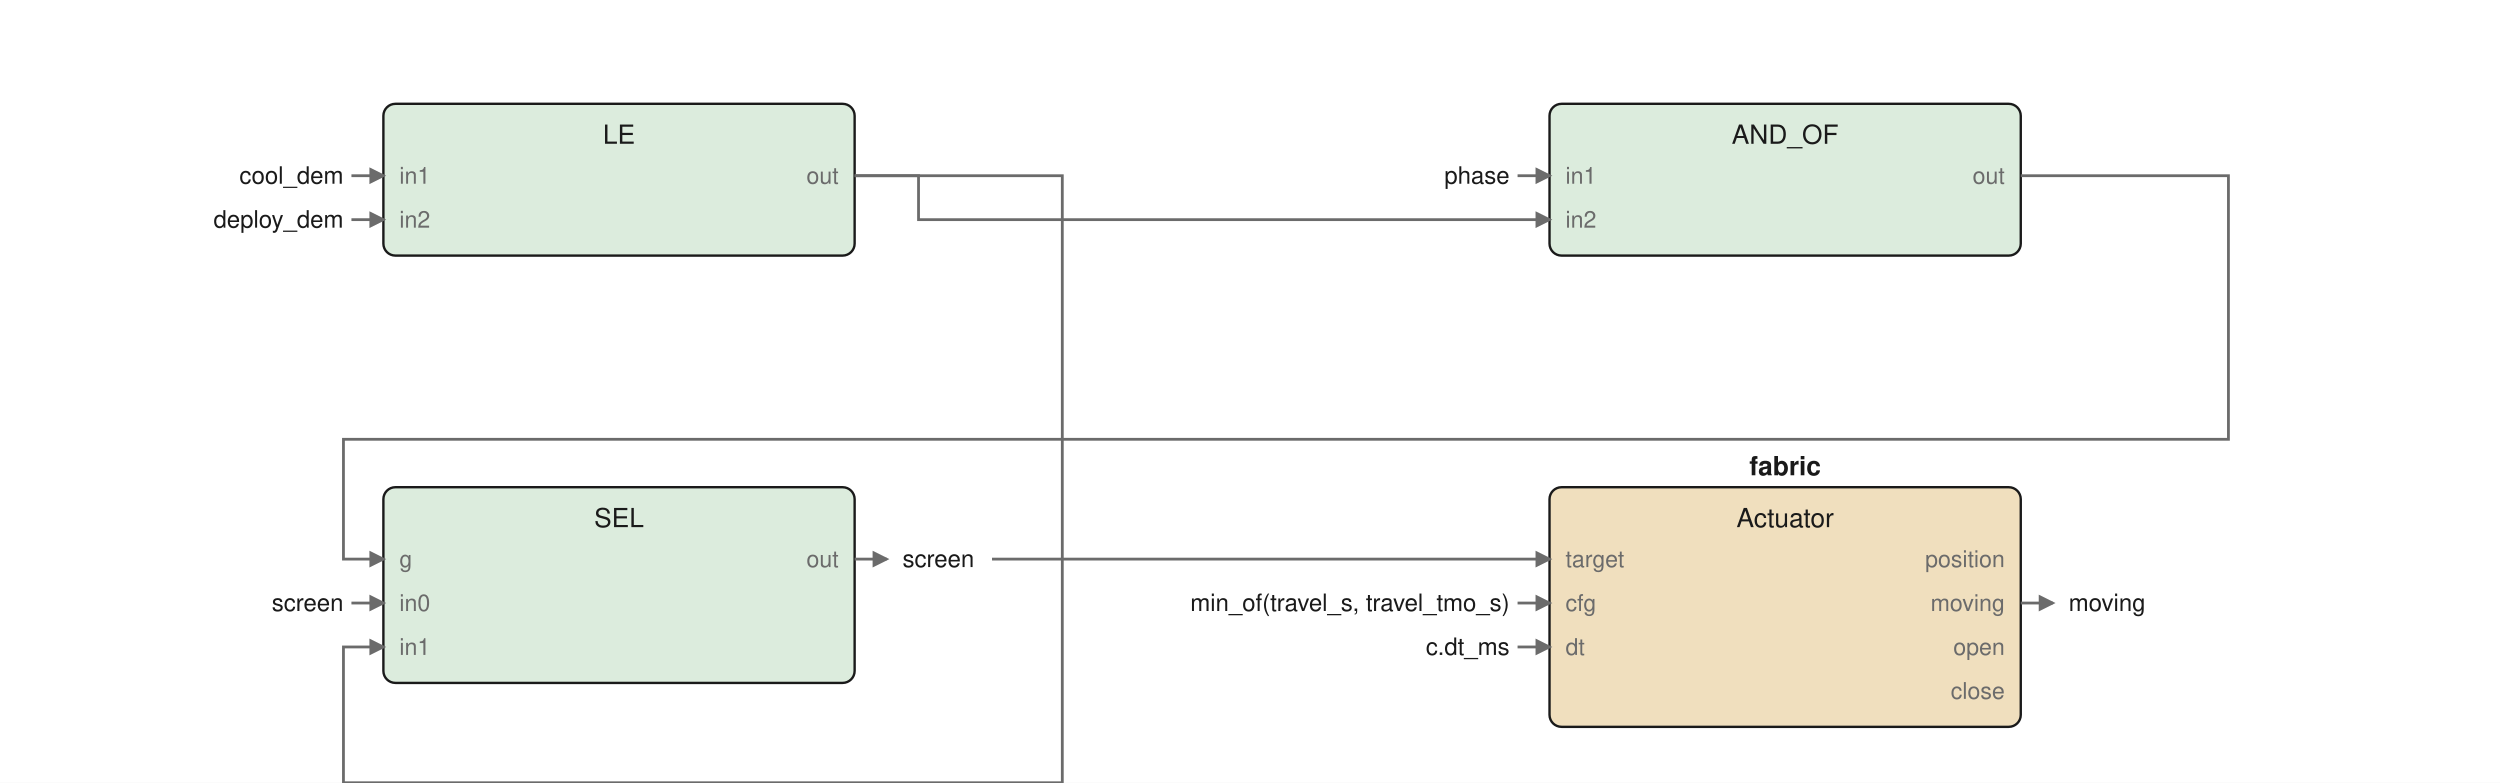
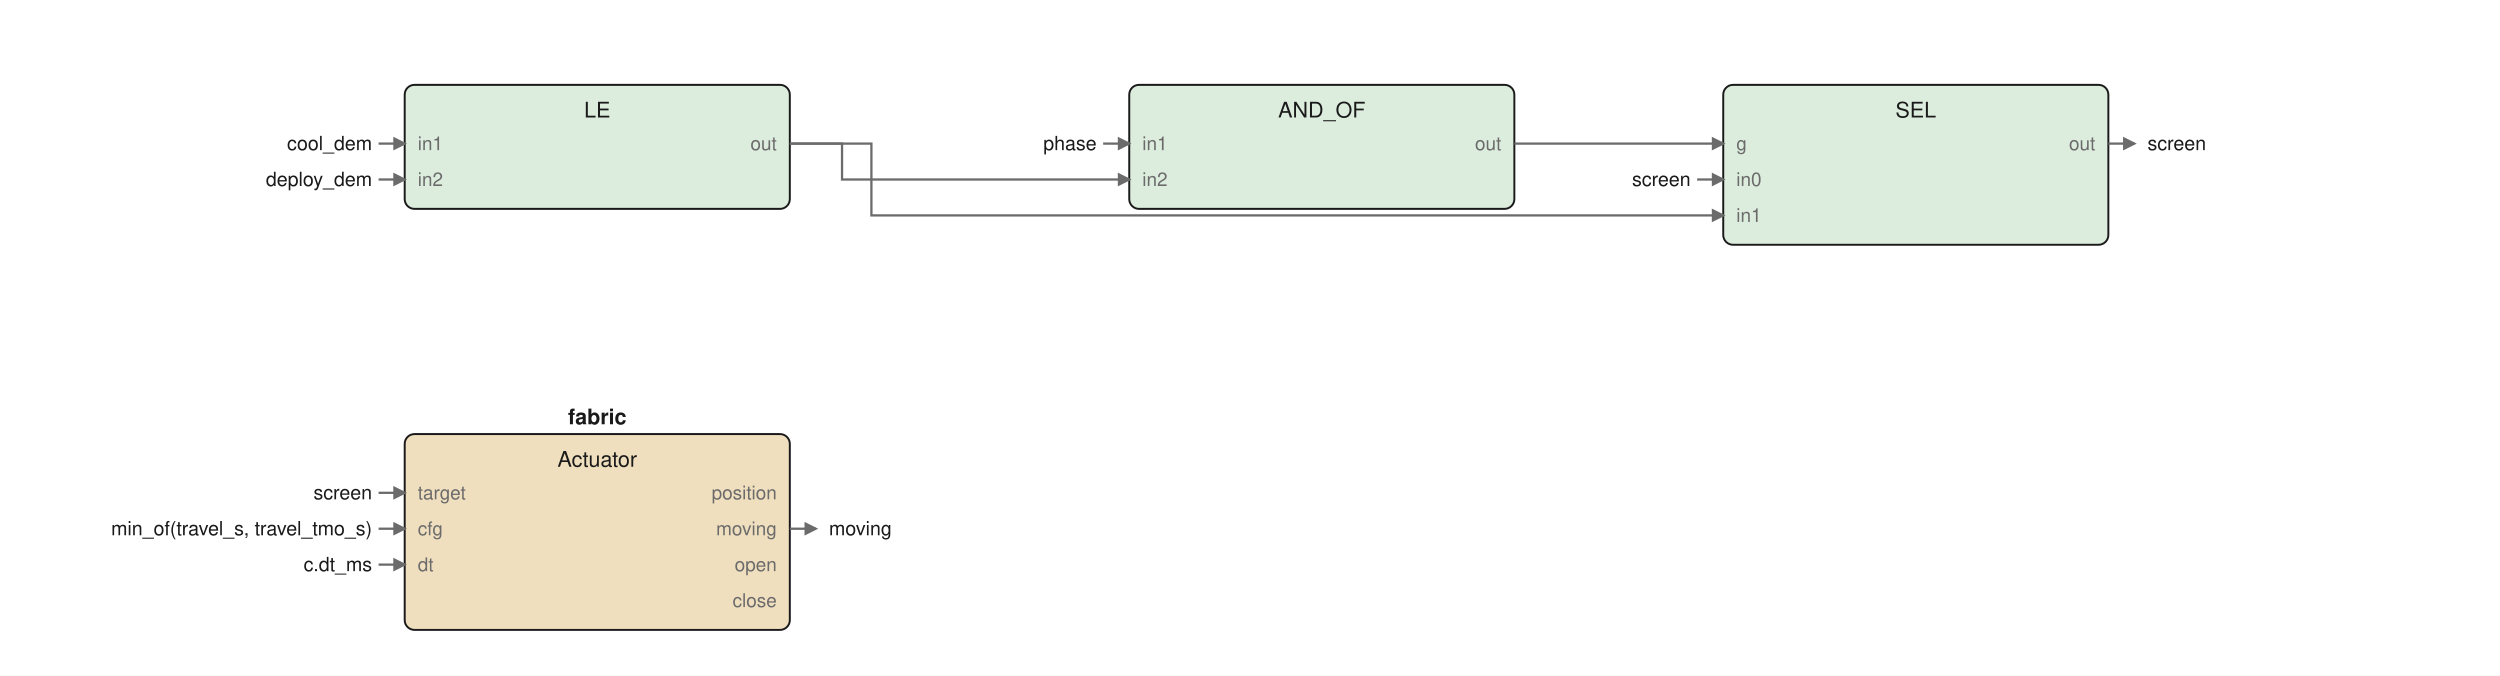
- <svg xmlns="http://www.w3.org/2000/svg" width="626" height="196" viewBox="0 0 626 196" style="max-width:100%;height:auto" content="&lt;mxfile host=&quot;app.diagrams.net&quot; type=&quot;device&quot;&gt;&lt;diagram id=&quot;screen_fbd&quot; name=&quot;screen_fbd&quot;&gt;&lt;mxGraphModel dx=&quot;626&quot; dy=&quot;196&quot; grid=&quot;0&quot; gridSize=&quot;10&quot; guides=&quot;1&quot; tooltips=&quot;1&quot; connect=&quot;1&quot; arrows=&quot;1&quot; fold=&quot;1&quot; page=&quot;1&quot; pageScale=&quot;1&quot; pageWidth=&quot;626&quot; pageHeight=&quot;196&quot; math=&quot;0&quot; shadow=&quot;0&quot;&gt;&lt;root&gt;&lt;mxCell id=&quot;0&quot;/&gt;&lt;mxCell id=&quot;1&quot; parent=&quot;0&quot;/&gt;&lt;mxCell id=&quot;n2&quot; value=&quot;&quot; style=&quot;rounded=1;fillColor=#dcecdd;strokeColor=#1a1a1a;whiteSpace=wrap;html=1;fontSize=8&quot; vertex=&quot;1&quot; parent=&quot;1&quot;&gt;&lt;mxGeometry x=&quot;96&quot; y=&quot;26&quot; width=&quot;118&quot; height=&quot;38&quot; as=&quot;geometry&quot;/&gt;&lt;/mxCell&gt;&lt;mxCell id=&quot;n3&quot; value=&quot;LE&quot; style=&quot;text;html=1;fontSize=6;fontColor=#1a1a1a;align=center&quot; vertex=&quot;1&quot; parent=&quot;1&quot;&gt;&lt;mxGeometry x=&quot;155.0&quot; y=&quot;29.4&quot; width=&quot;40&quot; height=&quot;10.6&quot; as=&quot;geometry&quot;/&gt;&lt;/mxCell&gt;&lt;mxCell id=&quot;n4&quot; value=&quot;in1&quot; style=&quot;text;html=1;fontSize=5;fontColor=#6b6b6b;align=left&quot; vertex=&quot;1&quot; parent=&quot;1&quot;&gt;&lt;mxGeometry x=&quot;100&quot; y=&quot;40.2&quot; width=&quot;40&quot; height=&quot;9.8&quot; as=&quot;geometry&quot;/&gt;&lt;/mxCell&gt;&lt;mxCell id=&quot;n5&quot; value=&quot;in2&quot; style=&quot;text;html=1;fontSize=5;fontColor=#6b6b6b;align=left&quot; vertex=&quot;1&quot; parent=&quot;1&quot;&gt;&lt;mxGeometry x=&quot;100&quot; y=&quot;51.2&quot; width=&quot;40&quot; height=&quot;9.8&quot; as=&quot;geometry&quot;/&gt;&lt;/mxCell&gt;&lt;mxCell id=&quot;n6&quot; value=&quot;out&quot; style=&quot;text;html=1;fontSize=5;fontColor=#6b6b6b;align=left&quot; vertex=&quot;1&quot; parent=&quot;1&quot;&gt;&lt;mxGeometry x=&quot;210&quot; y=&quot;40.2&quot; width=&quot;40&quot; height=&quot;9.8&quot; as=&quot;geometry&quot;/&gt;&lt;/mxCell&gt;&lt;mxCell id=&quot;n7&quot; value=&quot;&quot; style=&quot;rounded=1;fillColor=#dcecdd;strokeColor=#1a1a1a;whiteSpace=wrap;html=1;fontSize=8&quot; vertex=&quot;1&quot; parent=&quot;1&quot;&gt;&lt;mxGeometry x=&quot;388&quot; y=&quot;26&quot; width=&quot;118&quot; height=&quot;38&quot; as=&quot;geometry&quot;/&gt;&lt;/mxCell&gt;&lt;mxCell id=&quot;n8&quot; value=&quot;AND_OF&quot; style=&quot;text;html=1;fontSize=6;fontColor=#1a1a1a;align=center&quot; vertex=&quot;1&quot; parent=&quot;1&quot;&gt;&lt;mxGeometry x=&quot;447.0&quot; y=&quot;29.4&quot; width=&quot;40&quot; height=&quot;10.6&quot; as=&quot;geometry&quot;/&gt;&lt;/mxCell&gt;&lt;mxCell id=&quot;n9&quot; value=&quot;in1&quot; style=&quot;text;html=1;fontSize=5;fontColor=#6b6b6b;align=left&quot; vertex=&quot;1&quot; parent=&quot;1&quot;&gt;&lt;mxGeometry x=&quot;392&quot; y=&quot;40.2&quot; width=&quot;40&quot; height=&quot;9.8&quot; as=&quot;geometry&quot;/&gt;&lt;/mxCell&gt;&lt;mxCell id=&quot;n10&quot; value=&quot;in2&quot; style=&quot;text;html=1;fontSize=5;fontColor=#6b6b6b;align=left&quot; vertex=&quot;1&quot; parent=&quot;1&quot;&gt;&lt;mxGeometry x=&quot;392&quot; y=&quot;51.2&quot; width=&quot;40&quot; height=&quot;9.8&quot; as=&quot;geometry&quot;/&gt;&lt;/mxCell&gt;&lt;mxCell id=&quot;n11&quot; value=&quot;out&quot; style=&quot;text;html=1;fontSize=5;fontColor=#6b6b6b;align=left&quot; vertex=&quot;1&quot; parent=&quot;1&quot;&gt;&lt;mxGeometry x=&quot;502&quot; y=&quot;40.2&quot; width=&quot;40&quot; height=&quot;9.8&quot; as=&quot;geometry&quot;/&gt;&lt;/mxCell&gt;&lt;mxCell id=&quot;n12&quot; value=&quot;&quot; style=&quot;rounded=1;fillColor=#dcecdd;strokeColor=#1a1a1a;whiteSpace=wrap;html=1;fontSize=8&quot; vertex=&quot;1&quot; parent=&quot;1&quot;&gt;&lt;mxGeometry x=&quot;96&quot; y=&quot;122&quot; width=&quot;118&quot; height=&quot;49&quot; as=&quot;geometry&quot;/&gt;&lt;/mxCell&gt;&lt;mxCell id=&quot;n13&quot; value=&quot;SEL&quot; style=&quot;text;html=1;fontSize=6;fontColor=#1a1a1a;align=center&quot; vertex=&quot;1&quot; parent=&quot;1&quot;&gt;&lt;mxGeometry x=&quot;155.0&quot; y=&quot;125.4&quot; width=&quot;40&quot; height=&quot;10.6&quot; as=&quot;geometry&quot;/&gt;&lt;/mxCell&gt;&lt;mxCell id=&quot;n14&quot; value=&quot;g&quot; style=&quot;text;html=1;fontSize=5;fontColor=#6b6b6b;align=left&quot; vertex=&quot;1&quot; parent=&quot;1&quot;&gt;&lt;mxGeometry x=&quot;100&quot; y=&quot;136.2&quot; width=&quot;40&quot; height=&quot;9.8&quot; as=&quot;geometry&quot;/&gt;&lt;/mxCell&gt;&lt;mxCell id=&quot;n15&quot; value=&quot;in0&quot; style=&quot;text;html=1;fontSize=5;fontColor=#6b6b6b;align=left&quot; vertex=&quot;1&quot; parent=&quot;1&quot;&gt;&lt;mxGeometry x=&quot;100&quot; y=&quot;147.2&quot; width=&quot;40&quot; height=&quot;9.8&quot; as=&quot;geometry&quot;/&gt;&lt;/mxCell&gt;&lt;mxCell id=&quot;n16&quot; value=&quot;in1&quot; style=&quot;text;html=1;fontSize=5;fontColor=#6b6b6b;align=left&quot; vertex=&quot;1&quot; parent=&quot;1&quot;&gt;&lt;mxGeometry x=&quot;100&quot; y=&quot;158.2&quot; width=&quot;40&quot; height=&quot;9.8&quot; as=&quot;geometry&quot;/&gt;&lt;/mxCell&gt;&lt;mxCell id=&quot;n17&quot; value=&quot;out&quot; style=&quot;text;html=1;fontSize=5;fontColor=#6b6b6b;align=left&quot; vertex=&quot;1&quot; parent=&quot;1&quot;&gt;&lt;mxGeometry x=&quot;210&quot; y=&quot;136.2&quot; width=&quot;40&quot; height=&quot;9.8&quot; as=&quot;geometry&quot;/&gt;&lt;/mxCell&gt;&lt;mxCell id=&quot;n18&quot; value=&quot;&quot; style=&quot;rounded=1;fillColor=#f0dfbe;strokeColor=#1a1a1a;whiteSpace=wrap;html=1;fontSize=8&quot; vertex=&quot;1&quot; parent=&quot;1&quot;&gt;&lt;mxGeometry x=&quot;388&quot; y=&quot;122&quot; width=&quot;118&quot; height=&quot;60&quot; as=&quot;geometry&quot;/&gt;&lt;/mxCell&gt;&lt;mxCell id=&quot;n19&quot; value=&quot;fabric&quot; style=&quot;text;html=1;fontSize=6;fontColor=#1a1a1a;align=center;fontStyle=1&quot; vertex=&quot;1&quot; parent=&quot;1&quot;&gt;&lt;mxGeometry x=&quot;447.0&quot; y=&quot;112.4&quot; width=&quot;40&quot; height=&quot;10.6&quot; as=&quot;geometry&quot;/&gt;&lt;/mxCell&gt;&lt;mxCell id=&quot;n20&quot; value=&quot;Actuator&quot; style=&quot;text;html=1;fontSize=6;fontColor=#1a1a1a;align=center&quot; vertex=&quot;1&quot; parent=&quot;1&quot;&gt;&lt;mxGeometry x=&quot;447.0&quot; y=&quot;125.4&quot; width=&quot;40&quot; height=&quot;10.6&quot; as=&quot;geometry&quot;/&gt;&lt;/mxCell&gt;&lt;mxCell id=&quot;n21&quot; value=&quot;target&quot; style=&quot;text;html=1;fontSize=5;fontColor=#6b6b6b;align=left&quot; vertex=&quot;1&quot; parent=&quot;1&quot;&gt;&lt;mxGeometry x=&quot;392&quot; y=&quot;136.2&quot; width=&quot;40&quot; height=&quot;9.8&quot; as=&quot;geometry&quot;/&gt;&lt;/mxCell&gt;&lt;mxCell id=&quot;n22&quot; value=&quot;cfg&quot; style=&quot;text;html=1;fontSize=5;fontColor=#6b6b6b;align=left&quot; vertex=&quot;1&quot; parent=&quot;1&quot;&gt;&lt;mxGeometry x=&quot;392&quot; y=&quot;147.2&quot; width=&quot;40&quot; height=&quot;9.8&quot; as=&quot;geometry&quot;/&gt;&lt;/mxCell&gt;&lt;mxCell id=&quot;n23&quot; value=&quot;dt&quot; style=&quot;text;html=1;fontSize=5;fontColor=#6b6b6b;align=left&quot; vertex=&quot;1&quot; parent=&quot;1&quot;&gt;&lt;mxGeometry x=&quot;392&quot; y=&quot;158.2&quot; width=&quot;40&quot; height=&quot;9.8&quot; as=&quot;geometry&quot;/&gt;&lt;/mxCell&gt;&lt;mxCell id=&quot;n24&quot; value=&quot;position&quot; style=&quot;text;html=1;fontSize=5;fontColor=#6b6b6b;align=left&quot; vertex=&quot;1&quot; parent=&quot;1&quot;&gt;&lt;mxGeometry x=&quot;502&quot; y=&quot;136.2&quot; width=&quot;40&quot; height=&quot;9.8&quot; as=&quot;geometry&quot;/&gt;&lt;/mxCell&gt;&lt;mxCell id=&quot;n25&quot; value=&quot;moving&quot; style=&quot;text;html=1;fontSize=5;fontColor=#6b6b6b;align=left&quot; vertex=&quot;1&quot; parent=&quot;1&quot;&gt;&lt;mxGeometry x=&quot;502&quot; y=&quot;147.2&quot; width=&quot;40&quot; height=&quot;9.8&quot; as=&quot;geometry&quot;/&gt;&lt;/mxCell&gt;&lt;mxCell id=&quot;n26&quot; value=&quot;open&quot; style=&quot;text;html=1;fontSize=5;fontColor=#6b6b6b;align=left&quot; vertex=&quot;1&quot; parent=&quot;1&quot;&gt;&lt;mxGeometry x=&quot;502&quot; y=&quot;158.2&quot; width=&quot;40&quot; height=&quot;9.8&quot; as=&quot;geometry&quot;/&gt;&lt;/mxCell&gt;&lt;mxCell id=&quot;n27&quot; value=&quot;close&quot; style=&quot;text;html=1;fontSize=5;fontColor=#6b6b6b;align=left&quot; vertex=&quot;1&quot; parent=&quot;1&quot;&gt;&lt;mxGeometry x=&quot;502&quot; y=&quot;169.2&quot; width=&quot;40&quot; height=&quot;9.8&quot; as=&quot;geometry&quot;/&gt;&lt;/mxCell&gt;&lt;mxCell id=&quot;e28&quot; value=&quot;&quot; style=&quot;edgeStyle=none;html=1;strokeColor=#6b6b6b;endArrow=block&quot; edge=&quot;1&quot; parent=&quot;1&quot;&gt;&lt;mxGeometry relative=&quot;1&quot; as=&quot;geometry&quot;&gt;&lt;mxPoint x=&quot;214&quot; y=&quot;140&quot; as=&quot;sourcePoint&quot;/&gt;&lt;mxPoint x=&quot;222&quot; y=&quot;140&quot; as=&quot;targetPoint&quot;/&gt;&lt;/mxGeometry&gt;&lt;/mxCell&gt;&lt;mxCell id=&quot;n29&quot; value=&quot;screen&quot; style=&quot;text;html=1;fontSize=6;fontColor=#1a1a1a;align=left&quot; vertex=&quot;1&quot; parent=&quot;1&quot;&gt;&lt;mxGeometry x=&quot;226&quot; y=&quot;136.0&quot; width=&quot;40&quot; height=&quot;10.0&quot; as=&quot;geometry&quot;/&gt;&lt;/mxCell&gt;&lt;mxCell id=&quot;e30&quot; value=&quot;&quot; style=&quot;edgeStyle=none;html=1;strokeColor=#6b6b6b;endArrow=block&quot; edge=&quot;1&quot; parent=&quot;1&quot;&gt;&lt;mxGeometry relative=&quot;1&quot; as=&quot;geometry&quot;&gt;&lt;mxPoint x=&quot;506&quot; y=&quot;151&quot; as=&quot;sourcePoint&quot;/&gt;&lt;mxPoint x=&quot;514&quot; y=&quot;151&quot; as=&quot;targetPoint&quot;/&gt;&lt;/mxGeometry&gt;&lt;/mxCell&gt;&lt;mxCell id=&quot;n31&quot; value=&quot;moving&quot; style=&quot;text;html=1;fontSize=6;fontColor=#1a1a1a;align=left&quot; vertex=&quot;1&quot; parent=&quot;1&quot;&gt;&lt;mxGeometry x=&quot;518&quot; y=&quot;147.0&quot; width=&quot;40&quot; height=&quot;10.0&quot; as=&quot;geometry&quot;/&gt;&lt;/mxCell&gt;&lt;mxCell id=&quot;e32&quot; value=&quot;&quot; style=&quot;edgeStyle=none;html=1;strokeColor=#6b6b6b;endArrow=block&quot; edge=&quot;1&quot; parent=&quot;1&quot;&gt;&lt;mxGeometry relative=&quot;1&quot; as=&quot;geometry&quot;&gt;&lt;mxPoint x=&quot;214&quot; y=&quot;44&quot; as=&quot;sourcePoint&quot;/&gt;&lt;mxPoint x=&quot;388&quot; y=&quot;55&quot; as=&quot;targetPoint&quot;/&gt;&lt;Array as=&quot;points&quot;&gt;&lt;mxPoint x=&quot;230&quot; y=&quot;44&quot;/&gt;&lt;mxPoint x=&quot;230&quot; y=&quot;55&quot;/&gt;&lt;/Array&gt;&lt;/mxGeometry&gt;&lt;/mxCell&gt;&lt;mxCell id=&quot;e33&quot; value=&quot;&quot; style=&quot;edgeStyle=none;html=1;strokeColor=#6b6b6b;endArrow=block&quot; edge=&quot;1&quot; parent=&quot;1&quot;&gt;&lt;mxGeometry relative=&quot;1&quot; as=&quot;geometry&quot;&gt;&lt;mxPoint x=&quot;506&quot; y=&quot;44&quot; as=&quot;sourcePoint&quot;/&gt;&lt;mxPoint x=&quot;96&quot; y=&quot;140&quot; as=&quot;targetPoint&quot;/&gt;&lt;Array as=&quot;points&quot;&gt;&lt;mxPoint x=&quot;558&quot; y=&quot;44&quot;/&gt;&lt;mxPoint x=&quot;558&quot; y=&quot;110&quot;/&gt;&lt;mxPoint x=&quot;86&quot; y=&quot;110&quot;/&gt;&lt;mxPoint x=&quot;86&quot; y=&quot;140&quot;/&gt;&lt;/Array&gt;&lt;/mxGeometry&gt;&lt;/mxCell&gt;&lt;mxCell id=&quot;e34&quot; value=&quot;&quot; style=&quot;edgeStyle=none;html=1;strokeColor=#6b6b6b;endArrow=block&quot; edge=&quot;1&quot; parent=&quot;1&quot;&gt;&lt;mxGeometry relative=&quot;1&quot; as=&quot;geometry&quot;&gt;&lt;mxPoint x=&quot;214&quot; y=&quot;44&quot; as=&quot;sourcePoint&quot;/&gt;&lt;mxPoint x=&quot;96&quot; y=&quot;162&quot; as=&quot;targetPoint&quot;/&gt;&lt;Array as=&quot;points&quot;&gt;&lt;mxPoint x=&quot;266&quot; y=&quot;44&quot;/&gt;&lt;mxPoint x=&quot;266&quot; y=&quot;196&quot;/&gt;&lt;mxPoint x=&quot;86&quot; y=&quot;196&quot;/&gt;&lt;mxPoint x=&quot;86&quot; y=&quot;162&quot;/&gt;&lt;/Array&gt;&lt;/mxGeometry&gt;&lt;/mxCell&gt;&lt;mxCell id=&quot;e35&quot; value=&quot;&quot; style=&quot;edgeStyle=none;html=1;strokeColor=#6b6b6b;endArrow=block&quot; edge=&quot;1&quot; parent=&quot;1&quot;&gt;&lt;mxGeometry relative=&quot;1&quot; as=&quot;geometry&quot;&gt;&lt;mxPoint x=&quot;248.4&quot; y=&quot;140&quot; as=&quot;sourcePoint&quot;/&gt;&lt;mxPoint x=&quot;388&quot; y=&quot;140&quot; as=&quot;targetPoint&quot;/&gt;&lt;/mxGeometry&gt;&lt;/mxCell&gt;&lt;mxCell id=&quot;n36&quot; value=&quot;cool_dem&quot; style=&quot;text;html=1;fontSize=6;fontColor=#1a1a1a;align=left&quot; vertex=&quot;1&quot; parent=&quot;1&quot;&gt;&lt;mxGeometry x=&quot;86&quot; y=&quot;40.0&quot; width=&quot;40&quot; height=&quot;10.0&quot; as=&quot;geometry&quot;/&gt;&lt;/mxCell&gt;&lt;mxCell id=&quot;e37&quot; value=&quot;&quot; style=&quot;edgeStyle=none;html=1;strokeColor=#6b6b6b;endArrow=block&quot; edge=&quot;1&quot; parent=&quot;1&quot;&gt;&lt;mxGeometry relative=&quot;1&quot; as=&quot;geometry&quot;&gt;&lt;mxPoint x=&quot;88&quot; y=&quot;44&quot; as=&quot;sourcePoint&quot;/&gt;&lt;mxPoint x=&quot;96&quot; y=&quot;44&quot; as=&quot;targetPoint&quot;/&gt;&lt;/mxGeometry&gt;&lt;/mxCell&gt;&lt;mxCell id=&quot;n38&quot; value=&quot;deploy_dem&quot; style=&quot;text;html=1;fontSize=6;fontColor=#1a1a1a;align=left&quot; vertex=&quot;1&quot; parent=&quot;1&quot;&gt;&lt;mxGeometry x=&quot;86&quot; y=&quot;51.0&quot; width=&quot;50&quot; height=&quot;10.0&quot; as=&quot;geometry&quot;/&gt;&lt;/mxCell&gt;&lt;mxCell id=&quot;e39&quot; value=&quot;&quot; style=&quot;edgeStyle=none;html=1;strokeColor=#6b6b6b;endArrow=block&quot; edge=&quot;1&quot; parent=&quot;1&quot;&gt;&lt;mxGeometry relative=&quot;1&quot; as=&quot;geometry&quot;&gt;&lt;mxPoint x=&quot;88&quot; y=&quot;55&quot; as=&quot;sourcePoint&quot;/&gt;&lt;mxPoint x=&quot;96&quot; y=&quot;55&quot; as=&quot;targetPoint&quot;/&gt;&lt;/mxGeometry&gt;&lt;/mxCell&gt;&lt;mxCell id=&quot;n40&quot; value=&quot;phase&quot; style=&quot;text;html=1;fontSize=6;fontColor=#1a1a1a;align=left&quot; vertex=&quot;1&quot; parent=&quot;1&quot;&gt;&lt;mxGeometry x=&quot;378&quot; y=&quot;40.0&quot; width=&quot;40&quot; height=&quot;10.0&quot; as=&quot;geometry&quot;/&gt;&lt;/mxCell&gt;&lt;mxCell id=&quot;e41&quot; value=&quot;&quot; style=&quot;edgeStyle=none;html=1;strokeColor=#6b6b6b;endArrow=block&quot; edge=&quot;1&quot; parent=&quot;1&quot;&gt;&lt;mxGeometry relative=&quot;1&quot; as=&quot;geometry&quot;&gt;&lt;mxPoint x=&quot;380&quot; y=&quot;44&quot; as=&quot;sourcePoint&quot;/&gt;&lt;mxPoint x=&quot;388&quot; y=&quot;44&quot; as=&quot;targetPoint&quot;/&gt;&lt;/mxGeometry&gt;&lt;/mxCell&gt;&lt;mxCell id=&quot;n42&quot; value=&quot;screen&quot; style=&quot;text;html=1;fontSize=6;fontColor=#1a1a1a;align=left&quot; vertex=&quot;1&quot; parent=&quot;1&quot;&gt;&lt;mxGeometry x=&quot;86&quot; y=&quot;147.0&quot; width=&quot;40&quot; height=&quot;10.0&quot; as=&quot;geometry&quot;/&gt;&lt;/mxCell&gt;&lt;mxCell id=&quot;e43&quot; value=&quot;&quot; style=&quot;edgeStyle=none;html=1;strokeColor=#6b6b6b;endArrow=block&quot; edge=&quot;1&quot; parent=&quot;1&quot;&gt;&lt;mxGeometry relative=&quot;1&quot; as=&quot;geometry&quot;&gt;&lt;mxPoint x=&quot;88&quot; y=&quot;151&quot; as=&quot;sourcePoint&quot;/&gt;&lt;mxPoint x=&quot;96&quot; y=&quot;151&quot; as=&quot;targetPoint&quot;/&gt;&lt;/mxGeometry&gt;&lt;/mxCell&gt;&lt;mxCell id=&quot;n44&quot; value=&quot;min_of(travel_s, travel_tmo_s)&quot; style=&quot;text;html=1;fontSize=6;fontColor=#1a1a1a;align=left&quot; vertex=&quot;1&quot; parent=&quot;1&quot;&gt;&lt;mxGeometry x=&quot;378&quot; y=&quot;147.0&quot; width=&quot;150&quot; height=&quot;10.0&quot; as=&quot;geometry&quot;/&gt;&lt;/mxCell&gt;&lt;mxCell id=&quot;e45&quot; value=&quot;&quot; style=&quot;edgeStyle=none;html=1;strokeColor=#6b6b6b;endArrow=block&quot; edge=&quot;1&quot; parent=&quot;1&quot;&gt;&lt;mxGeometry relative=&quot;1&quot; as=&quot;geometry&quot;&gt;&lt;mxPoint x=&quot;380&quot; y=&quot;151&quot; as=&quot;sourcePoint&quot;/&gt;&lt;mxPoint x=&quot;388&quot; y=&quot;151&quot; as=&quot;targetPoint&quot;/&gt;&lt;/mxGeometry&gt;&lt;/mxCell&gt;&lt;mxCell id=&quot;n46&quot; value=&quot;c.dt_ms&quot; style=&quot;text;html=1;fontSize=6;fontColor=#1a1a1a;align=left&quot; vertex=&quot;1&quot; parent=&quot;1&quot;&gt;&lt;mxGeometry x=&quot;378&quot; y=&quot;158.0&quot; width=&quot;40&quot; height=&quot;10.0&quot; as=&quot;geometry&quot;/&gt;&lt;/mxCell&gt;&lt;mxCell id=&quot;e47&quot; value=&quot;&quot; style=&quot;edgeStyle=none;html=1;strokeColor=#6b6b6b;endArrow=block&quot; edge=&quot;1&quot; parent=&quot;1&quot;&gt;&lt;mxGeometry relative=&quot;1&quot; as=&quot;geometry&quot;&gt;&lt;mxPoint x=&quot;380&quot; y=&quot;162&quot; as=&quot;sourcePoint&quot;/&gt;&lt;mxPoint x=&quot;388&quot; y=&quot;162&quot; as=&quot;targetPoint&quot;/&gt;&lt;/mxGeometry&gt;&lt;/mxCell&gt;&lt;/root&gt;&lt;/mxGraphModel&gt;&lt;/diagram&gt;&lt;/mxfile&gt;">
+ <svg xmlns="http://www.w3.org/2000/svg" width="766" height="207" viewBox="0 0 766 207" style="max-width:100%;height:auto" content="&lt;mxfile host=&quot;app.diagrams.net&quot; type=&quot;device&quot;&gt;&lt;diagram id=&quot;screen_fbd&quot; name=&quot;screen_fbd&quot;&gt;&lt;mxGraphModel dx=&quot;766&quot; dy=&quot;207&quot; grid=&quot;0&quot; gridSize=&quot;10&quot; guides=&quot;1&quot; tooltips=&quot;1&quot; connect=&quot;1&quot; arrows=&quot;1&quot; fold=&quot;1&quot; page=&quot;1&quot; pageScale=&quot;1&quot; pageWidth=&quot;766&quot; pageHeight=&quot;207&quot; math=&quot;0&quot; shadow=&quot;0&quot;&gt;&lt;root&gt;&lt;mxCell id=&quot;0&quot;/&gt;&lt;mxCell id=&quot;1&quot; parent=&quot;0&quot;/&gt;&lt;mxCell id=&quot;n2&quot; value=&quot;&quot; style=&quot;rounded=1;fillColor=#dcecdd;strokeColor=#1a1a1a;whiteSpace=wrap;html=1;fontSize=8&quot; vertex=&quot;1&quot; parent=&quot;1&quot;&gt;&lt;mxGeometry x=&quot;124&quot; y=&quot;26&quot; width=&quot;118&quot; height=&quot;38&quot; as=&quot;geometry&quot;/&gt;&lt;/mxCell&gt;&lt;mxCell id=&quot;n3&quot; value=&quot;LE&quot; style=&quot;text;html=1;fontSize=6;fontColor=#1a1a1a;align=center&quot; vertex=&quot;1&quot; parent=&quot;1&quot;&gt;&lt;mxGeometry x=&quot;183.0&quot; y=&quot;29.4&quot; width=&quot;40&quot; height=&quot;10.6&quot; as=&quot;geometry&quot;/&gt;&lt;/mxCell&gt;&lt;mxCell id=&quot;n4&quot; value=&quot;in1&quot; style=&quot;text;html=1;fontSize=5;fontColor=#6b6b6b;align=left&quot; vertex=&quot;1&quot; parent=&quot;1&quot;&gt;&lt;mxGeometry x=&quot;128&quot; y=&quot;40.2&quot; width=&quot;40&quot; height=&quot;9.8&quot; as=&quot;geometry&quot;/&gt;&lt;/mxCell&gt;&lt;mxCell id=&quot;n5&quot; value=&quot;in2&quot; style=&quot;text;html=1;fontSize=5;fontColor=#6b6b6b;align=left&quot; vertex=&quot;1&quot; parent=&quot;1&quot;&gt;&lt;mxGeometry x=&quot;128&quot; y=&quot;51.2&quot; width=&quot;40&quot; height=&quot;9.8&quot; as=&quot;geometry&quot;/&gt;&lt;/mxCell&gt;&lt;mxCell id=&quot;n6&quot; value=&quot;out&quot; style=&quot;text;html=1;fontSize=5;fontColor=#6b6b6b;align=left&quot; vertex=&quot;1&quot; parent=&quot;1&quot;&gt;&lt;mxGeometry x=&quot;238&quot; y=&quot;40.2&quot; width=&quot;40&quot; height=&quot;9.8&quot; as=&quot;geometry&quot;/&gt;&lt;/mxCell&gt;&lt;mxCell id=&quot;n7&quot; value=&quot;&quot; style=&quot;rounded=1;fillColor=#dcecdd;strokeColor=#1a1a1a;whiteSpace=wrap;html=1;fontSize=8&quot; vertex=&quot;1&quot; parent=&quot;1&quot;&gt;&lt;mxGeometry x=&quot;346&quot; y=&quot;26&quot; width=&quot;118&quot; height=&quot;38&quot; as=&quot;geometry&quot;/&gt;&lt;/mxCell&gt;&lt;mxCell id=&quot;n8&quot; value=&quot;AND_OF&quot; style=&quot;text;html=1;fontSize=6;fontColor=#1a1a1a;align=center&quot; vertex=&quot;1&quot; parent=&quot;1&quot;&gt;&lt;mxGeometry x=&quot;405.0&quot; y=&quot;29.4&quot; width=&quot;40&quot; height=&quot;10.6&quot; as=&quot;geometry&quot;/&gt;&lt;/mxCell&gt;&lt;mxCell id=&quot;n9&quot; value=&quot;in1&quot; style=&quot;text;html=1;fontSize=5;fontColor=#6b6b6b;align=left&quot; vertex=&quot;1&quot; parent=&quot;1&quot;&gt;&lt;mxGeometry x=&quot;350&quot; y=&quot;40.2&quot; width=&quot;40&quot; height=&quot;9.8&quot; as=&quot;geometry&quot;/&gt;&lt;/mxCell&gt;&lt;mxCell id=&quot;n10&quot; value=&quot;in2&quot; style=&quot;text;html=1;fontSize=5;fontColor=#6b6b6b;align=left&quot; vertex=&quot;1&quot; parent=&quot;1&quot;&gt;&lt;mxGeometry x=&quot;350&quot; y=&quot;51.2&quot; width=&quot;40&quot; height=&quot;9.8&quot; as=&quot;geometry&quot;/&gt;&lt;/mxCell&gt;&lt;mxCell id=&quot;n11&quot; value=&quot;out&quot; style=&quot;text;html=1;fontSize=5;fontColor=#6b6b6b;align=left&quot; vertex=&quot;1&quot; parent=&quot;1&quot;&gt;&lt;mxGeometry x=&quot;460&quot; y=&quot;40.2&quot; width=&quot;40&quot; height=&quot;9.8&quot; as=&quot;geometry&quot;/&gt;&lt;/mxCell&gt;&lt;mxCell id=&quot;n12&quot; value=&quot;&quot; style=&quot;rounded=1;fillColor=#dcecdd;strokeColor=#1a1a1a;whiteSpace=wrap;html=1;fontSize=8&quot; vertex=&quot;1&quot; parent=&quot;1&quot;&gt;&lt;mxGeometry x=&quot;528&quot; y=&quot;26&quot; width=&quot;118&quot; height=&quot;49&quot; as=&quot;geometry&quot;/&gt;&lt;/mxCell&gt;&lt;mxCell id=&quot;n13&quot; value=&quot;SEL&quot; style=&quot;text;html=1;fontSize=6;fontColor=#1a1a1a;align=center&quot; vertex=&quot;1&quot; parent=&quot;1&quot;&gt;&lt;mxGeometry x=&quot;587.0&quot; y=&quot;29.4&quot; width=&quot;40&quot; height=&quot;10.6&quot; as=&quot;geometry&quot;/&gt;&lt;/mxCell&gt;&lt;mxCell id=&quot;n14&quot; value=&quot;g&quot; style=&quot;text;html=1;fontSize=5;fontColor=#6b6b6b;align=left&quot; vertex=&quot;1&quot; parent=&quot;1&quot;&gt;&lt;mxGeometry x=&quot;532&quot; y=&quot;40.2&quot; width=&quot;40&quot; height=&quot;9.8&quot; as=&quot;geometry&quot;/&gt;&lt;/mxCell&gt;&lt;mxCell id=&quot;n15&quot; value=&quot;in0&quot; style=&quot;text;html=1;fontSize=5;fontColor=#6b6b6b;align=left&quot; vertex=&quot;1&quot; parent=&quot;1&quot;&gt;&lt;mxGeometry x=&quot;532&quot; y=&quot;51.2&quot; width=&quot;40&quot; height=&quot;9.8&quot; as=&quot;geometry&quot;/&gt;&lt;/mxCell&gt;&lt;mxCell id=&quot;n16&quot; value=&quot;in1&quot; style=&quot;text;html=1;fontSize=5;fontColor=#6b6b6b;align=left&quot; vertex=&quot;1&quot; parent=&quot;1&quot;&gt;&lt;mxGeometry x=&quot;532&quot; y=&quot;62.2&quot; width=&quot;40&quot; height=&quot;9.8&quot; as=&quot;geometry&quot;/&gt;&lt;/mxCell&gt;&lt;mxCell id=&quot;n17&quot; value=&quot;out&quot; style=&quot;text;html=1;fontSize=5;fontColor=#6b6b6b;align=left&quot; vertex=&quot;1&quot; parent=&quot;1&quot;&gt;&lt;mxGeometry x=&quot;642&quot; y=&quot;40.2&quot; width=&quot;40&quot; height=&quot;9.8&quot; as=&quot;geometry&quot;/&gt;&lt;/mxCell&gt;&lt;mxCell id=&quot;n18&quot; value=&quot;&quot; style=&quot;rounded=1;fillColor=#f0dfbe;strokeColor=#1a1a1a;whiteSpace=wrap;html=1;fontSize=8&quot; vertex=&quot;1&quot; parent=&quot;1&quot;&gt;&lt;mxGeometry x=&quot;124&quot; y=&quot;133&quot; width=&quot;118&quot; height=&quot;60&quot; as=&quot;geometry&quot;/&gt;&lt;/mxCell&gt;&lt;mxCell id=&quot;n19&quot; value=&quot;fabric&quot; style=&quot;text;html=1;fontSize=6;fontColor=#1a1a1a;align=center;fontStyle=1&quot; vertex=&quot;1&quot; parent=&quot;1&quot;&gt;&lt;mxGeometry x=&quot;183.0&quot; y=&quot;123.4&quot; width=&quot;40&quot; height=&quot;10.6&quot; as=&quot;geometry&quot;/&gt;&lt;/mxCell&gt;&lt;mxCell id=&quot;n20&quot; value=&quot;Actuator&quot; style=&quot;text;html=1;fontSize=6;fontColor=#1a1a1a;align=center&quot; vertex=&quot;1&quot; parent=&quot;1&quot;&gt;&lt;mxGeometry x=&quot;183.0&quot; y=&quot;136.4&quot; width=&quot;40&quot; height=&quot;10.6&quot; as=&quot;geometry&quot;/&gt;&lt;/mxCell&gt;&lt;mxCell id=&quot;n21&quot; value=&quot;target&quot; style=&quot;text;html=1;fontSize=5;fontColor=#6b6b6b;align=left&quot; vertex=&quot;1&quot; parent=&quot;1&quot;&gt;&lt;mxGeometry x=&quot;128&quot; y=&quot;147.2&quot; width=&quot;40&quot; height=&quot;9.8&quot; as=&quot;geometry&quot;/&gt;&lt;/mxCell&gt;&lt;mxCell id=&quot;n22&quot; value=&quot;cfg&quot; style=&quot;text;html=1;fontSize=5;fontColor=#6b6b6b;align=left&quot; vertex=&quot;1&quot; parent=&quot;1&quot;&gt;&lt;mxGeometry x=&quot;128&quot; y=&quot;158.2&quot; width=&quot;40&quot; height=&quot;9.8&quot; as=&quot;geometry&quot;/&gt;&lt;/mxCell&gt;&lt;mxCell id=&quot;n23&quot; value=&quot;dt&quot; style=&quot;text;html=1;fontSize=5;fontColor=#6b6b6b;align=left&quot; vertex=&quot;1&quot; parent=&quot;1&quot;&gt;&lt;mxGeometry x=&quot;128&quot; y=&quot;169.2&quot; width=&quot;40&quot; height=&quot;9.8&quot; as=&quot;geometry&quot;/&gt;&lt;/mxCell&gt;&lt;mxCell id=&quot;n24&quot; value=&quot;position&quot; style=&quot;text;html=1;fontSize=5;fontColor=#6b6b6b;align=left&quot; vertex=&quot;1&quot; parent=&quot;1&quot;&gt;&lt;mxGeometry x=&quot;238&quot; y=&quot;147.2&quot; width=&quot;40&quot; height=&quot;9.8&quot; as=&quot;geometry&quot;/&gt;&lt;/mxCell&gt;&lt;mxCell id=&quot;n25&quot; value=&quot;moving&quot; style=&quot;text;html=1;fontSize=5;fontColor=#6b6b6b;align=left&quot; vertex=&quot;1&quot; parent=&quot;1&quot;&gt;&lt;mxGeometry x=&quot;238&quot; y=&quot;158.2&quot; width=&quot;40&quot; height=&quot;9.8&quot; as=&quot;geometry&quot;/&gt;&lt;/mxCell&gt;&lt;mxCell id=&quot;n26&quot; value=&quot;open&quot; style=&quot;text;html=1;fontSize=5;fontColor=#6b6b6b;align=left&quot; vertex=&quot;1&quot; parent=&quot;1&quot;&gt;&lt;mxGeometry x=&quot;238&quot; y=&quot;169.2&quot; width=&quot;40&quot; height=&quot;9.8&quot; as=&quot;geometry&quot;/&gt;&lt;/mxCell&gt;&lt;mxCell id=&quot;n27&quot; value=&quot;close&quot; style=&quot;text;html=1;fontSize=5;fontColor=#6b6b6b;align=left&quot; vertex=&quot;1&quot; parent=&quot;1&quot;&gt;&lt;mxGeometry x=&quot;238&quot; y=&quot;180.2&quot; width=&quot;40&quot; height=&quot;9.8&quot; as=&quot;geometry&quot;/&gt;&lt;/mxCell&gt;&lt;mxCell id=&quot;e28&quot; value=&quot;&quot; style=&quot;edgeStyle=none;html=1;strokeColor=#6b6b6b;endArrow=block&quot; edge=&quot;1&quot; parent=&quot;1&quot;&gt;&lt;mxGeometry relative=&quot;1&quot; as=&quot;geometry&quot;&gt;&lt;mxPoint x=&quot;646&quot; y=&quot;44&quot; as=&quot;sourcePoint&quot;/&gt;&lt;mxPoint x=&quot;654&quot; y=&quot;44&quot; as=&quot;targetPoint&quot;/&gt;&lt;/mxGeometry&gt;&lt;/mxCell&gt;&lt;mxCell id=&quot;n29&quot; value=&quot;screen&quot; style=&quot;text;html=1;fontSize=6;fontColor=#1a1a1a;align=left&quot; vertex=&quot;1&quot; parent=&quot;1&quot;&gt;&lt;mxGeometry x=&quot;658&quot; y=&quot;40.0&quot; width=&quot;40&quot; height=&quot;10.0&quot; as=&quot;geometry&quot;/&gt;&lt;/mxCell&gt;&lt;mxCell id=&quot;e30&quot; value=&quot;&quot; style=&quot;edgeStyle=none;html=1;strokeColor=#6b6b6b;endArrow=block&quot; edge=&quot;1&quot; parent=&quot;1&quot;&gt;&lt;mxGeometry relative=&quot;1&quot; as=&quot;geometry&quot;&gt;&lt;mxPoint x=&quot;242&quot; y=&quot;162&quot; as=&quot;sourcePoint&quot;/&gt;&lt;mxPoint x=&quot;250&quot; y=&quot;162&quot; as=&quot;targetPoint&quot;/&gt;&lt;/mxGeometry&gt;&lt;/mxCell&gt;&lt;mxCell id=&quot;n31&quot; value=&quot;moving&quot; style=&quot;text;html=1;fontSize=6;fontColor=#1a1a1a;align=left&quot; vertex=&quot;1&quot; parent=&quot;1&quot;&gt;&lt;mxGeometry x=&quot;254&quot; y=&quot;158.0&quot; width=&quot;40&quot; height=&quot;10.0&quot; as=&quot;geometry&quot;/&gt;&lt;/mxCell&gt;&lt;mxCell id=&quot;e32&quot; value=&quot;&quot; style=&quot;edgeStyle=none;html=1;strokeColor=#6b6b6b;endArrow=block&quot; edge=&quot;1&quot; parent=&quot;1&quot;&gt;&lt;mxGeometry relative=&quot;1&quot; as=&quot;geometry&quot;&gt;&lt;mxPoint x=&quot;242&quot; y=&quot;44&quot; as=&quot;sourcePoint&quot;/&gt;&lt;mxPoint x=&quot;346&quot; y=&quot;55&quot; as=&quot;targetPoint&quot;/&gt;&lt;Array as=&quot;points&quot;&gt;&lt;mxPoint x=&quot;258&quot; y=&quot;44&quot;/&gt;&lt;mxPoint x=&quot;258&quot; y=&quot;55&quot;/&gt;&lt;/Array&gt;&lt;/mxGeometry&gt;&lt;/mxCell&gt;&lt;mxCell id=&quot;e33&quot; value=&quot;&quot; style=&quot;edgeStyle=none;html=1;strokeColor=#6b6b6b;endArrow=block&quot; edge=&quot;1&quot; parent=&quot;1&quot;&gt;&lt;mxGeometry relative=&quot;1&quot; as=&quot;geometry&quot;&gt;&lt;mxPoint x=&quot;464&quot; y=&quot;44&quot; as=&quot;sourcePoint&quot;/&gt;&lt;mxPoint x=&quot;528&quot; y=&quot;44&quot; as=&quot;targetPoint&quot;/&gt;&lt;/mxGeometry&gt;&lt;/mxCell&gt;&lt;mxCell id=&quot;e34&quot; value=&quot;&quot; style=&quot;edgeStyle=none;html=1;strokeColor=#6b6b6b;endArrow=block&quot; edge=&quot;1&quot; parent=&quot;1&quot;&gt;&lt;mxGeometry relative=&quot;1&quot; as=&quot;geometry&quot;&gt;&lt;mxPoint x=&quot;242&quot; y=&quot;44&quot; as=&quot;sourcePoint&quot;/&gt;&lt;mxPoint x=&quot;528&quot; y=&quot;66&quot; as=&quot;targetPoint&quot;/&gt;&lt;Array as=&quot;points&quot;&gt;&lt;mxPoint x=&quot;267&quot; y=&quot;44&quot;/&gt;&lt;mxPoint x=&quot;267&quot; y=&quot;66&quot;/&gt;&lt;/Array&gt;&lt;/mxGeometry&gt;&lt;/mxCell&gt;&lt;mxCell id=&quot;n35&quot; value=&quot;cool_dem&quot; style=&quot;text;html=1;fontSize=6;fontColor=#1a1a1a;align=left&quot; vertex=&quot;1&quot; parent=&quot;1&quot;&gt;&lt;mxGeometry x=&quot;114&quot; y=&quot;40.0&quot; width=&quot;40&quot; height=&quot;10.0&quot; as=&quot;geometry&quot;/&gt;&lt;/mxCell&gt;&lt;mxCell id=&quot;e36&quot; value=&quot;&quot; style=&quot;edgeStyle=none;html=1;strokeColor=#6b6b6b;endArrow=block&quot; edge=&quot;1&quot; parent=&quot;1&quot;&gt;&lt;mxGeometry relative=&quot;1&quot; as=&quot;geometry&quot;&gt;&lt;mxPoint x=&quot;116&quot; y=&quot;44&quot; as=&quot;sourcePoint&quot;/&gt;&lt;mxPoint x=&quot;124&quot; y=&quot;44&quot; as=&quot;targetPoint&quot;/&gt;&lt;/mxGeometry&gt;&lt;/mxCell&gt;&lt;mxCell id=&quot;n37&quot; value=&quot;deploy_dem&quot; style=&quot;text;html=1;fontSize=6;fontColor=#1a1a1a;align=left&quot; vertex=&quot;1&quot; parent=&quot;1&quot;&gt;&lt;mxGeometry x=&quot;114&quot; y=&quot;51.0&quot; width=&quot;50&quot; height=&quot;10.0&quot; as=&quot;geometry&quot;/&gt;&lt;/mxCell&gt;&lt;mxCell id=&quot;e38&quot; value=&quot;&quot; style=&quot;edgeStyle=none;html=1;strokeColor=#6b6b6b;endArrow=block&quot; edge=&quot;1&quot; parent=&quot;1&quot;&gt;&lt;mxGeometry relative=&quot;1&quot; as=&quot;geometry&quot;&gt;&lt;mxPoint x=&quot;116&quot; y=&quot;55&quot; as=&quot;sourcePoint&quot;/&gt;&lt;mxPoint x=&quot;124&quot; y=&quot;55&quot; as=&quot;targetPoint&quot;/&gt;&lt;/mxGeometry&gt;&lt;/mxCell&gt;&lt;mxCell id=&quot;n39&quot; value=&quot;phase&quot; style=&quot;text;html=1;fontSize=6;fontColor=#1a1a1a;align=left&quot; vertex=&quot;1&quot; parent=&quot;1&quot;&gt;&lt;mxGeometry x=&quot;336&quot; y=&quot;40.0&quot; width=&quot;40&quot; height=&quot;10.0&quot; as=&quot;geometry&quot;/&gt;&lt;/mxCell&gt;&lt;mxCell id=&quot;e40&quot; value=&quot;&quot; style=&quot;edgeStyle=none;html=1;strokeColor=#6b6b6b;endArrow=block&quot; edge=&quot;1&quot; parent=&quot;1&quot;&gt;&lt;mxGeometry relative=&quot;1&quot; as=&quot;geometry&quot;&gt;&lt;mxPoint x=&quot;338&quot; y=&quot;44&quot; as=&quot;sourcePoint&quot;/&gt;&lt;mxPoint x=&quot;346&quot; y=&quot;44&quot; as=&quot;targetPoint&quot;/&gt;&lt;/mxGeometry&gt;&lt;/mxCell&gt;&lt;mxCell id=&quot;n41&quot; value=&quot;screen&quot; style=&quot;text;html=1;fontSize=6;fontColor=#1a1a1a;align=left&quot; vertex=&quot;1&quot; parent=&quot;1&quot;&gt;&lt;mxGeometry x=&quot;518&quot; y=&quot;51.0&quot; width=&quot;40&quot; height=&quot;10.0&quot; as=&quot;geometry&quot;/&gt;&lt;/mxCell&gt;&lt;mxCell id=&quot;e42&quot; value=&quot;&quot; style=&quot;edgeStyle=none;html=1;strokeColor=#6b6b6b;endArrow=block&quot; edge=&quot;1&quot; parent=&quot;1&quot;&gt;&lt;mxGeometry relative=&quot;1&quot; as=&quot;geometry&quot;&gt;&lt;mxPoint x=&quot;520&quot; y=&quot;55&quot; as=&quot;sourcePoint&quot;/&gt;&lt;mxPoint x=&quot;528&quot; y=&quot;55&quot; as=&quot;targetPoint&quot;/&gt;&lt;/mxGeometry&gt;&lt;/mxCell&gt;&lt;mxCell id=&quot;n43&quot; value=&quot;screen&quot; style=&quot;text;html=1;fontSize=6;fontColor=#1a1a1a;align=left&quot; vertex=&quot;1&quot; parent=&quot;1&quot;&gt;&lt;mxGeometry x=&quot;114&quot; y=&quot;147.0&quot; width=&quot;40&quot; height=&quot;10.0&quot; as=&quot;geometry&quot;/&gt;&lt;/mxCell&gt;&lt;mxCell id=&quot;e44&quot; value=&quot;&quot; style=&quot;edgeStyle=none;html=1;strokeColor=#6b6b6b;endArrow=block&quot; edge=&quot;1&quot; parent=&quot;1&quot;&gt;&lt;mxGeometry relative=&quot;1&quot; as=&quot;geometry&quot;&gt;&lt;mxPoint x=&quot;116&quot; y=&quot;151&quot; as=&quot;sourcePoint&quot;/&gt;&lt;mxPoint x=&quot;124&quot; y=&quot;151&quot; as=&quot;targetPoint&quot;/&gt;&lt;/mxGeometry&gt;&lt;/mxCell&gt;&lt;mxCell id=&quot;n45&quot; value=&quot;min_of(travel_s, travel_tmo_s)&quot; style=&quot;text;html=1;fontSize=6;fontColor=#1a1a1a;align=left&quot; vertex=&quot;1&quot; parent=&quot;1&quot;&gt;&lt;mxGeometry x=&quot;114&quot; y=&quot;158.0&quot; width=&quot;150&quot; height=&quot;10.0&quot; as=&quot;geometry&quot;/&gt;&lt;/mxCell&gt;&lt;mxCell id=&quot;e46&quot; value=&quot;&quot; style=&quot;edgeStyle=none;html=1;strokeColor=#6b6b6b;endArrow=block&quot; edge=&quot;1&quot; parent=&quot;1&quot;&gt;&lt;mxGeometry relative=&quot;1&quot; as=&quot;geometry&quot;&gt;&lt;mxPoint x=&quot;116&quot; y=&quot;162&quot; as=&quot;sourcePoint&quot;/&gt;&lt;mxPoint x=&quot;124&quot; y=&quot;162&quot; as=&quot;targetPoint&quot;/&gt;&lt;/mxGeometry&gt;&lt;/mxCell&gt;&lt;mxCell id=&quot;n47&quot; value=&quot;c.dt_ms&quot; style=&quot;text;html=1;fontSize=6;fontColor=#1a1a1a;align=left&quot; vertex=&quot;1&quot; parent=&quot;1&quot;&gt;&lt;mxGeometry x=&quot;114&quot; y=&quot;169.0&quot; width=&quot;40&quot; height=&quot;10.0&quot; as=&quot;geometry&quot;/&gt;&lt;/mxCell&gt;&lt;mxCell id=&quot;e48&quot; value=&quot;&quot; style=&quot;edgeStyle=none;html=1;strokeColor=#6b6b6b;endArrow=block&quot; edge=&quot;1&quot; parent=&quot;1&quot;&gt;&lt;mxGeometry relative=&quot;1&quot; as=&quot;geometry&quot;&gt;&lt;mxPoint x=&quot;116&quot; y=&quot;173&quot; as=&quot;sourcePoint&quot;/&gt;&lt;mxPoint x=&quot;124&quot; y=&quot;173&quot; as=&quot;targetPoint&quot;/&gt;&lt;/mxGeometry&gt;&lt;/mxCell&gt;&lt;/root&gt;&lt;/mxGraphModel&gt;&lt;/diagram&gt;&lt;/mxfile&gt;">
  <defs>
    <marker id="a" markerWidth="6" markerHeight="6" refX="5" refY="3" orient="auto">
      <path d="M0,0 L6,3 L0,6 z" fill="#6b6b6b" />
    </marker>
  </defs>
-   <rect width="626" height="196" fill="#ffffff" />
-   <rect x="96" y="26" width="118" height="38" rx="3" fill="#dcecdd" stroke="#1a1a1a" stroke-width="0.6" />
-   <text x="155.0" y="36" font-family="Helvetica,Arial,sans-serif" font-size="6.6" fill="#1a1a1a" text-anchor="middle">LE</text>
-   <text x="100" y="46" font-family="Helvetica,Arial,sans-serif" font-size="5.8" fill="#6b6b6b" text-anchor="start">in1</text>
-   <text x="100" y="57" font-family="Helvetica,Arial,sans-serif" font-size="5.8" fill="#6b6b6b" text-anchor="start">in2</text>
-   <text x="210" y="46" font-family="Helvetica,Arial,sans-serif" font-size="5.8" fill="#6b6b6b" text-anchor="end">out</text>
-   <rect x="388" y="26" width="118" height="38" rx="3" fill="#dcecdd" stroke="#1a1a1a" stroke-width="0.6" />
-   <text x="447.0" y="36" font-family="Helvetica,Arial,sans-serif" font-size="6.6" fill="#1a1a1a" text-anchor="middle">AND_OF</text>
-   <text x="392" y="46" font-family="Helvetica,Arial,sans-serif" font-size="5.8" fill="#6b6b6b" text-anchor="start">in1</text>
-   <text x="392" y="57" font-family="Helvetica,Arial,sans-serif" font-size="5.8" fill="#6b6b6b" text-anchor="start">in2</text>
-   <text x="502" y="46" font-family="Helvetica,Arial,sans-serif" font-size="5.8" fill="#6b6b6b" text-anchor="end">out</text>
-   <rect x="96" y="122" width="118" height="49" rx="3" fill="#dcecdd" stroke="#1a1a1a" stroke-width="0.6" />
-   <text x="155.0" y="132" font-family="Helvetica,Arial,sans-serif" font-size="6.6" fill="#1a1a1a" text-anchor="middle">SEL</text>
-   <text x="100" y="142" font-family="Helvetica,Arial,sans-serif" font-size="5.8" fill="#6b6b6b" text-anchor="start">g</text>
-   <text x="100" y="153" font-family="Helvetica,Arial,sans-serif" font-size="5.8" fill="#6b6b6b" text-anchor="start">in0</text>
-   <text x="100" y="164" font-family="Helvetica,Arial,sans-serif" font-size="5.8" fill="#6b6b6b" text-anchor="start">in1</text>
-   <text x="210" y="142" font-family="Helvetica,Arial,sans-serif" font-size="5.8" fill="#6b6b6b" text-anchor="end">out</text>
-   <rect x="388" y="122" width="118" height="60" rx="3" fill="#f0dfbe" stroke="#1a1a1a" stroke-width="0.6" />
-   <text x="447.0" y="119" font-family="Helvetica,Arial,sans-serif" font-size="6.6" fill="#1a1a1a" text-anchor="middle" font-weight="bold">fabric</text>
-   <text x="447.0" y="132" font-family="Helvetica,Arial,sans-serif" font-size="6.6" fill="#1a1a1a" text-anchor="middle">Actuator</text>
-   <text x="392" y="142" font-family="Helvetica,Arial,sans-serif" font-size="5.8" fill="#6b6b6b" text-anchor="start">target</text>
-   <text x="392" y="153" font-family="Helvetica,Arial,sans-serif" font-size="5.8" fill="#6b6b6b" text-anchor="start">cfg</text>
-   <text x="392" y="164" font-family="Helvetica,Arial,sans-serif" font-size="5.8" fill="#6b6b6b" text-anchor="start">dt</text>
-   <text x="502" y="142" font-family="Helvetica,Arial,sans-serif" font-size="5.8" fill="#6b6b6b" text-anchor="end">position</text>
-   <text x="502" y="153" font-family="Helvetica,Arial,sans-serif" font-size="5.8" fill="#6b6b6b" text-anchor="end">moving</text>
-   <text x="502" y="164" font-family="Helvetica,Arial,sans-serif" font-size="5.8" fill="#6b6b6b" text-anchor="end">open</text>
-   <text x="502" y="175" font-family="Helvetica,Arial,sans-serif" font-size="5.8" fill="#6b6b6b" text-anchor="end">close</text>
-   <polyline points="214,140 222,140" fill="none" stroke="#6b6b6b" stroke-width="0.7" marker-end="url(#a)" />
-   <text x="226" y="142" font-family="Helvetica,Arial,sans-serif" font-size="6.0" fill="#1a1a1a" text-anchor="start">screen</text>
-   <polyline points="506,151 514,151" fill="none" stroke="#6b6b6b" stroke-width="0.7" marker-end="url(#a)" />
-   <text x="518" y="153" font-family="Helvetica,Arial,sans-serif" font-size="6.0" fill="#1a1a1a" text-anchor="start">moving</text>
-   <polyline points="214,44 230,44 230,55 388,55" fill="none" stroke="#6b6b6b" stroke-width="0.7" marker-end="url(#a)" />
-   <polyline points="506,44 558,44 558,110 86,110 86,140 96,140" fill="none" stroke="#6b6b6b" stroke-width="0.7" marker-end="url(#a)" />
-   <polyline points="214,44 266,44 266,196 86,196 86,162 96,162" fill="none" stroke="#6b6b6b" stroke-width="0.7" marker-end="url(#a)" />
-   <polyline points="248.4,140 388,140" fill="none" stroke="#6b6b6b" stroke-width="0.7" marker-end="url(#a)" />
-   <text x="86" y="46" font-family="Helvetica,Arial,sans-serif" font-size="6.0" fill="#1a1a1a" text-anchor="end">cool_dem</text>
-   <polyline points="88,44 96,44" fill="none" stroke="#6b6b6b" stroke-width="0.7" marker-end="url(#a)" />
-   <text x="86" y="57" font-family="Helvetica,Arial,sans-serif" font-size="6.0" fill="#1a1a1a" text-anchor="end">deploy_dem</text>
-   <polyline points="88,55 96,55" fill="none" stroke="#6b6b6b" stroke-width="0.7" marker-end="url(#a)" />
-   <text x="378" y="46" font-family="Helvetica,Arial,sans-serif" font-size="6.0" fill="#1a1a1a" text-anchor="end">phase</text>
-   <polyline points="380,44 388,44" fill="none" stroke="#6b6b6b" stroke-width="0.7" marker-end="url(#a)" />
-   <text x="86" y="153" font-family="Helvetica,Arial,sans-serif" font-size="6.0" fill="#1a1a1a" text-anchor="end">screen</text>
-   <polyline points="88,151 96,151" fill="none" stroke="#6b6b6b" stroke-width="0.7" marker-end="url(#a)" />
-   <text x="378" y="153" font-family="Helvetica,Arial,sans-serif" font-size="6.0" fill="#1a1a1a" text-anchor="end">min_of(travel_s, travel_tmo_s)</text>
-   <polyline points="380,151 388,151" fill="none" stroke="#6b6b6b" stroke-width="0.7" marker-end="url(#a)" />
-   <text x="378" y="164" font-family="Helvetica,Arial,sans-serif" font-size="6.0" fill="#1a1a1a" text-anchor="end">c.dt_ms</text>
-   <polyline points="380,162 388,162" fill="none" stroke="#6b6b6b" stroke-width="0.7" marker-end="url(#a)" />
+   <rect width="766" height="207" fill="#ffffff" />
+   <rect x="124" y="26" width="118" height="38" rx="3" fill="#dcecdd" stroke="#1a1a1a" stroke-width="0.6" />
+   <text x="183.0" y="36" font-family="Helvetica,Arial,sans-serif" font-size="6.6" fill="#1a1a1a" text-anchor="middle">LE</text>
+   <text x="128" y="46" font-family="Helvetica,Arial,sans-serif" font-size="5.8" fill="#6b6b6b" text-anchor="start">in1</text>
+   <text x="128" y="57" font-family="Helvetica,Arial,sans-serif" font-size="5.8" fill="#6b6b6b" text-anchor="start">in2</text>
+   <text x="238" y="46" font-family="Helvetica,Arial,sans-serif" font-size="5.8" fill="#6b6b6b" text-anchor="end">out</text>
+   <rect x="346" y="26" width="118" height="38" rx="3" fill="#dcecdd" stroke="#1a1a1a" stroke-width="0.6" />
+   <text x="405.0" y="36" font-family="Helvetica,Arial,sans-serif" font-size="6.6" fill="#1a1a1a" text-anchor="middle">AND_OF</text>
+   <text x="350" y="46" font-family="Helvetica,Arial,sans-serif" font-size="5.8" fill="#6b6b6b" text-anchor="start">in1</text>
+   <text x="350" y="57" font-family="Helvetica,Arial,sans-serif" font-size="5.8" fill="#6b6b6b" text-anchor="start">in2</text>
+   <text x="460" y="46" font-family="Helvetica,Arial,sans-serif" font-size="5.8" fill="#6b6b6b" text-anchor="end">out</text>
+   <rect x="528" y="26" width="118" height="49" rx="3" fill="#dcecdd" stroke="#1a1a1a" stroke-width="0.6" />
+   <text x="587.0" y="36" font-family="Helvetica,Arial,sans-serif" font-size="6.6" fill="#1a1a1a" text-anchor="middle">SEL</text>
+   <text x="532" y="46" font-family="Helvetica,Arial,sans-serif" font-size="5.8" fill="#6b6b6b" text-anchor="start">g</text>
+   <text x="532" y="57" font-family="Helvetica,Arial,sans-serif" font-size="5.8" fill="#6b6b6b" text-anchor="start">in0</text>
+   <text x="532" y="68" font-family="Helvetica,Arial,sans-serif" font-size="5.8" fill="#6b6b6b" text-anchor="start">in1</text>
+   <text x="642" y="46" font-family="Helvetica,Arial,sans-serif" font-size="5.8" fill="#6b6b6b" text-anchor="end">out</text>
+   <rect x="124" y="133" width="118" height="60" rx="3" fill="#f0dfbe" stroke="#1a1a1a" stroke-width="0.6" />
+   <text x="183.0" y="130" font-family="Helvetica,Arial,sans-serif" font-size="6.6" fill="#1a1a1a" text-anchor="middle" font-weight="bold">fabric</text>
+   <text x="183.0" y="143" font-family="Helvetica,Arial,sans-serif" font-size="6.6" fill="#1a1a1a" text-anchor="middle">Actuator</text>
+   <text x="128" y="153" font-family="Helvetica,Arial,sans-serif" font-size="5.8" fill="#6b6b6b" text-anchor="start">target</text>
+   <text x="128" y="164" font-family="Helvetica,Arial,sans-serif" font-size="5.8" fill="#6b6b6b" text-anchor="start">cfg</text>
+   <text x="128" y="175" font-family="Helvetica,Arial,sans-serif" font-size="5.8" fill="#6b6b6b" text-anchor="start">dt</text>
+   <text x="238" y="153" font-family="Helvetica,Arial,sans-serif" font-size="5.8" fill="#6b6b6b" text-anchor="end">position</text>
+   <text x="238" y="164" font-family="Helvetica,Arial,sans-serif" font-size="5.8" fill="#6b6b6b" text-anchor="end">moving</text>
+   <text x="238" y="175" font-family="Helvetica,Arial,sans-serif" font-size="5.8" fill="#6b6b6b" text-anchor="end">open</text>
+   <text x="238" y="186" font-family="Helvetica,Arial,sans-serif" font-size="5.8" fill="#6b6b6b" text-anchor="end">close</text>
+   <polyline points="646,44 654,44" fill="none" stroke="#6b6b6b" stroke-width="0.7" marker-end="url(#a)" />
+   <text x="658" y="46" font-family="Helvetica,Arial,sans-serif" font-size="6.0" fill="#1a1a1a" text-anchor="start">screen</text>
+   <polyline points="242,162 250,162" fill="none" stroke="#6b6b6b" stroke-width="0.7" marker-end="url(#a)" />
+   <text x="254" y="164" font-family="Helvetica,Arial,sans-serif" font-size="6.0" fill="#1a1a1a" text-anchor="start">moving</text>
+   <polyline points="242,44 258,44 258,55 346,55" fill="none" stroke="#6b6b6b" stroke-width="0.7" marker-end="url(#a)" />
+   <polyline points="464,44 528,44" fill="none" stroke="#6b6b6b" stroke-width="0.7" marker-end="url(#a)" />
+   <polyline points="242,44 267,44 267,66 528,66" fill="none" stroke="#6b6b6b" stroke-width="0.7" marker-end="url(#a)" />
+   <text x="114" y="46" font-family="Helvetica,Arial,sans-serif" font-size="6.0" fill="#1a1a1a" text-anchor="end">cool_dem</text>
+   <polyline points="116,44 124,44" fill="none" stroke="#6b6b6b" stroke-width="0.7" marker-end="url(#a)" />
+   <text x="114" y="57" font-family="Helvetica,Arial,sans-serif" font-size="6.0" fill="#1a1a1a" text-anchor="end">deploy_dem</text>
+   <polyline points="116,55 124,55" fill="none" stroke="#6b6b6b" stroke-width="0.7" marker-end="url(#a)" />
+   <text x="336" y="46" font-family="Helvetica,Arial,sans-serif" font-size="6.0" fill="#1a1a1a" text-anchor="end">phase</text>
+   <polyline points="338,44 346,44" fill="none" stroke="#6b6b6b" stroke-width="0.7" marker-end="url(#a)" />
+   <text x="518" y="57" font-family="Helvetica,Arial,sans-serif" font-size="6.0" fill="#1a1a1a" text-anchor="end">screen</text>
+   <polyline points="520,55 528,55" fill="none" stroke="#6b6b6b" stroke-width="0.7" marker-end="url(#a)" />
+   <text x="114" y="153" font-family="Helvetica,Arial,sans-serif" font-size="6.0" fill="#1a1a1a" text-anchor="end">screen</text>
+   <polyline points="116,151 124,151" fill="none" stroke="#6b6b6b" stroke-width="0.7" marker-end="url(#a)" />
+   <text x="114" y="164" font-family="Helvetica,Arial,sans-serif" font-size="6.0" fill="#1a1a1a" text-anchor="end">min_of(travel_s, travel_tmo_s)</text>
+   <polyline points="116,162 124,162" fill="none" stroke="#6b6b6b" stroke-width="0.7" marker-end="url(#a)" />
+   <text x="114" y="175" font-family="Helvetica,Arial,sans-serif" font-size="6.0" fill="#1a1a1a" text-anchor="end">c.dt_ms</text>
+   <polyline points="116,173 124,173" fill="none" stroke="#6b6b6b" stroke-width="0.7" marker-end="url(#a)" />
</svg>
